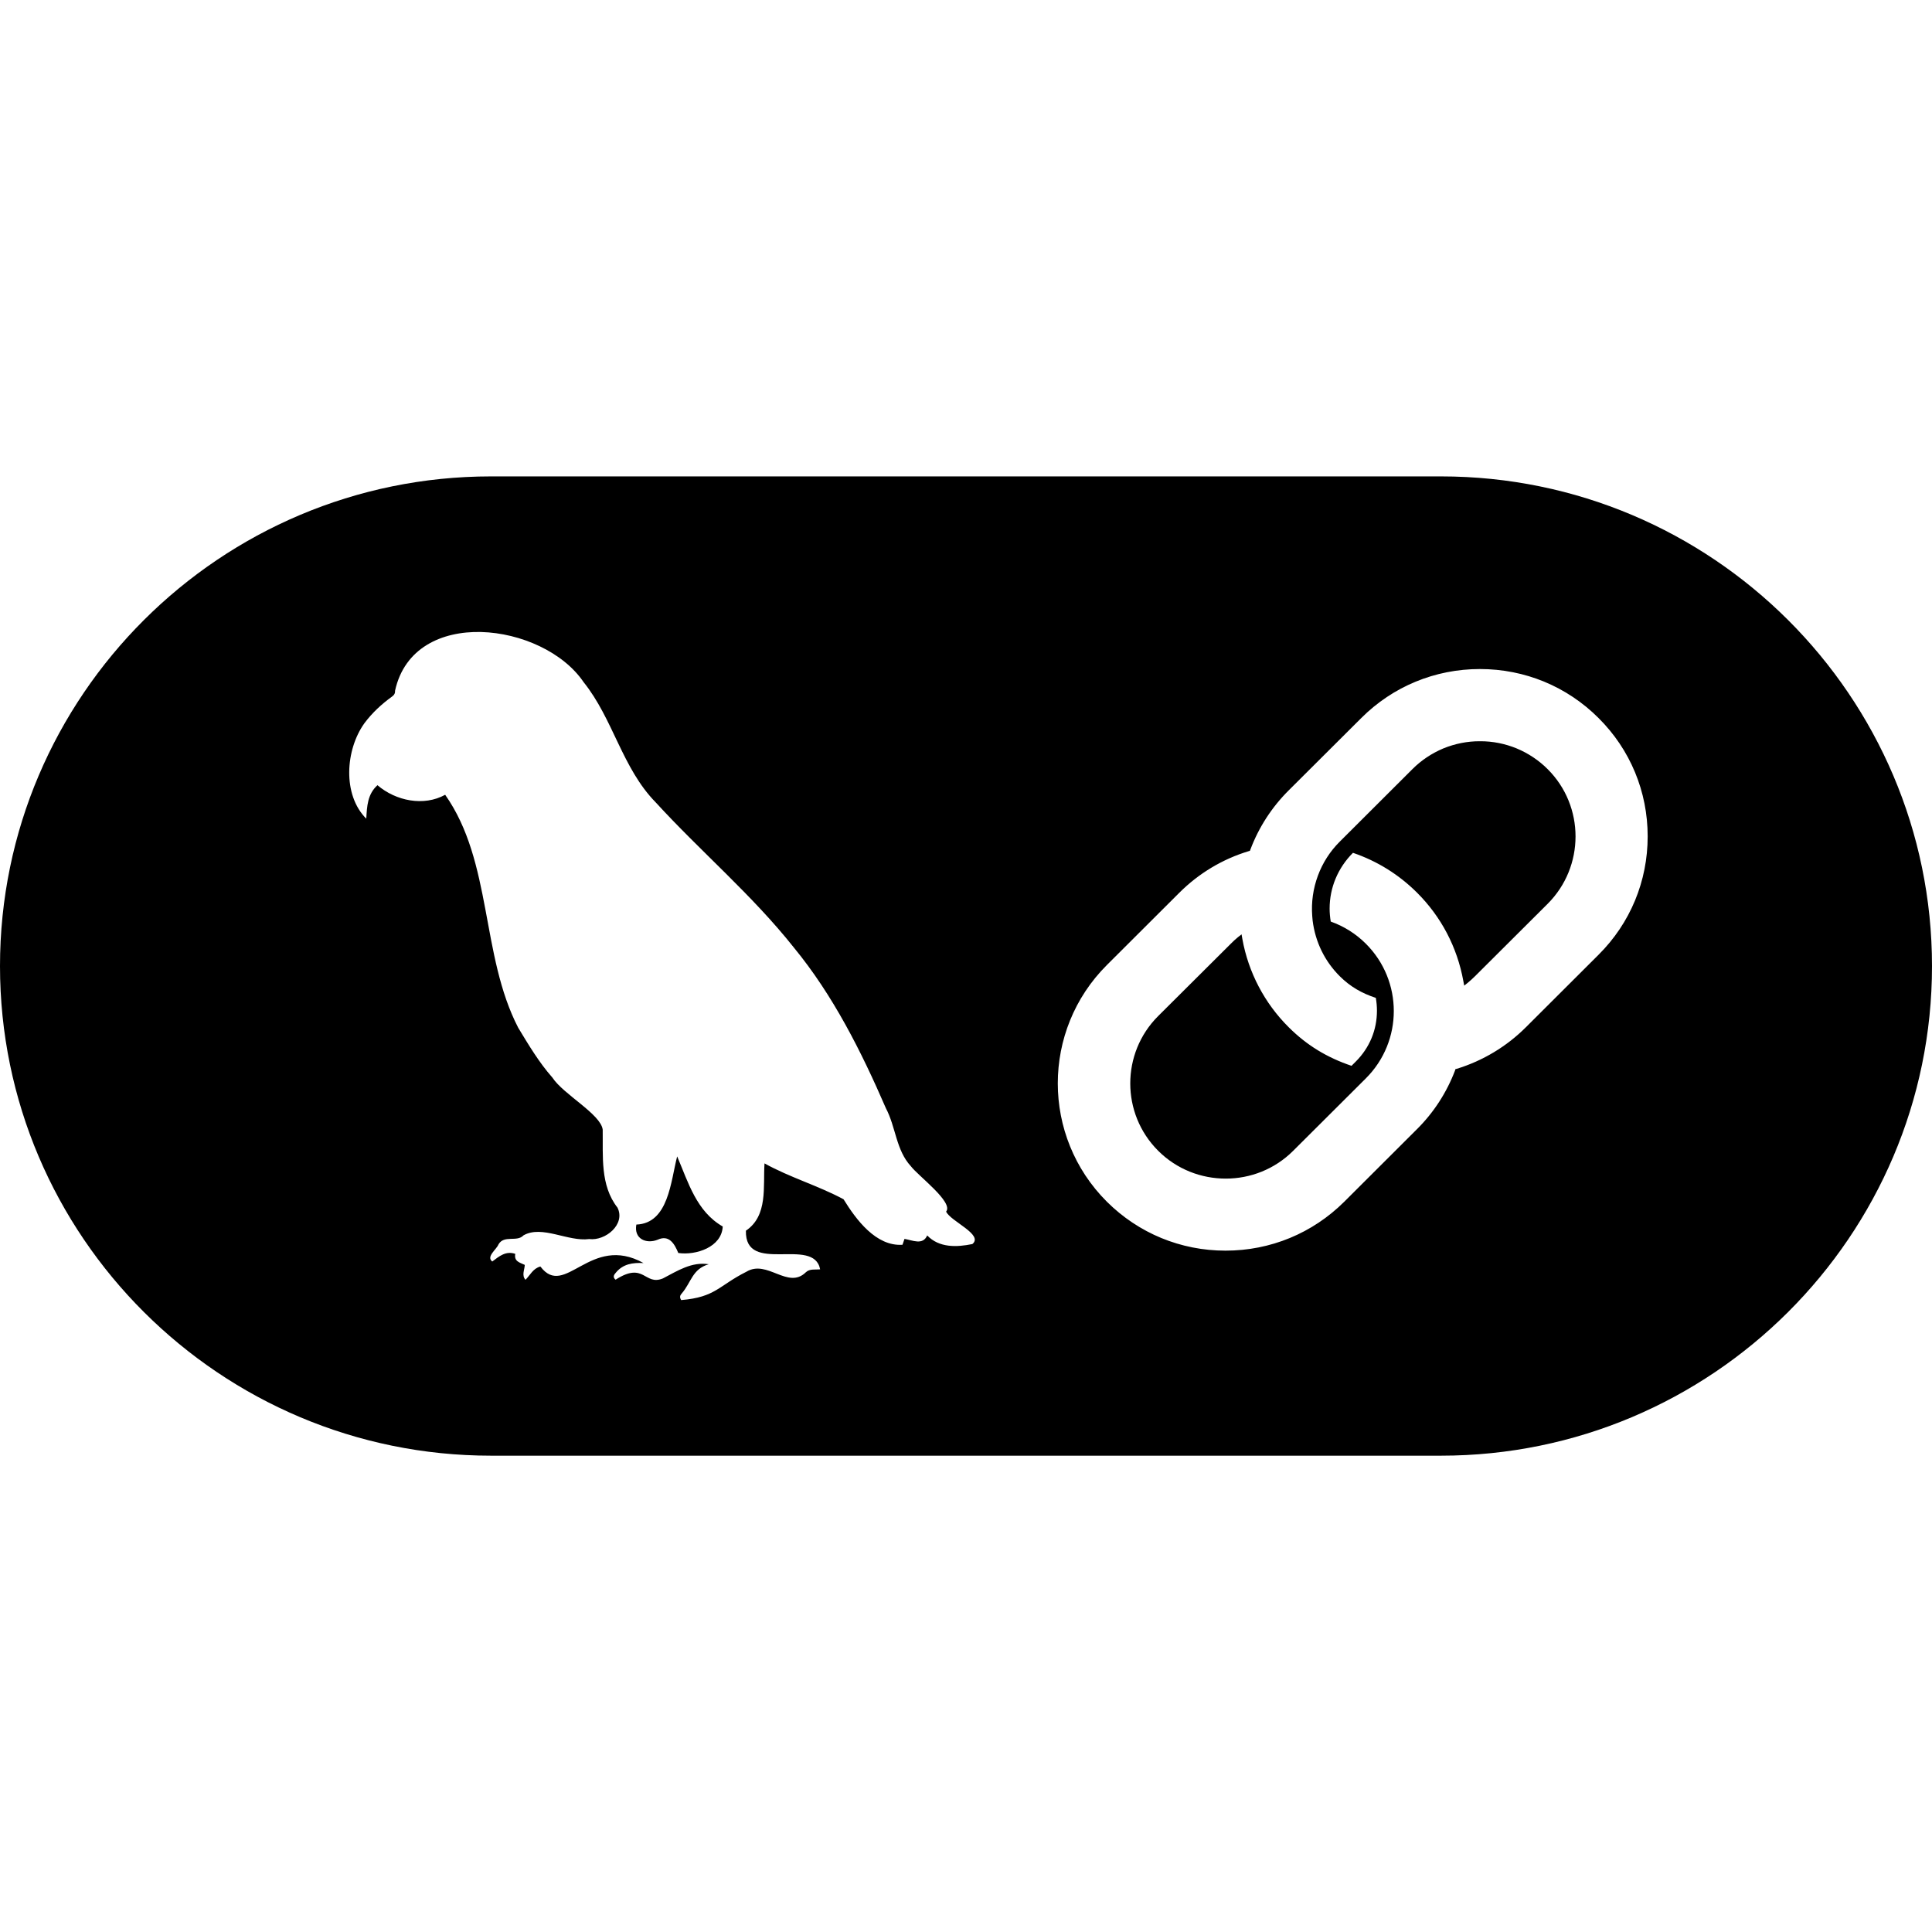
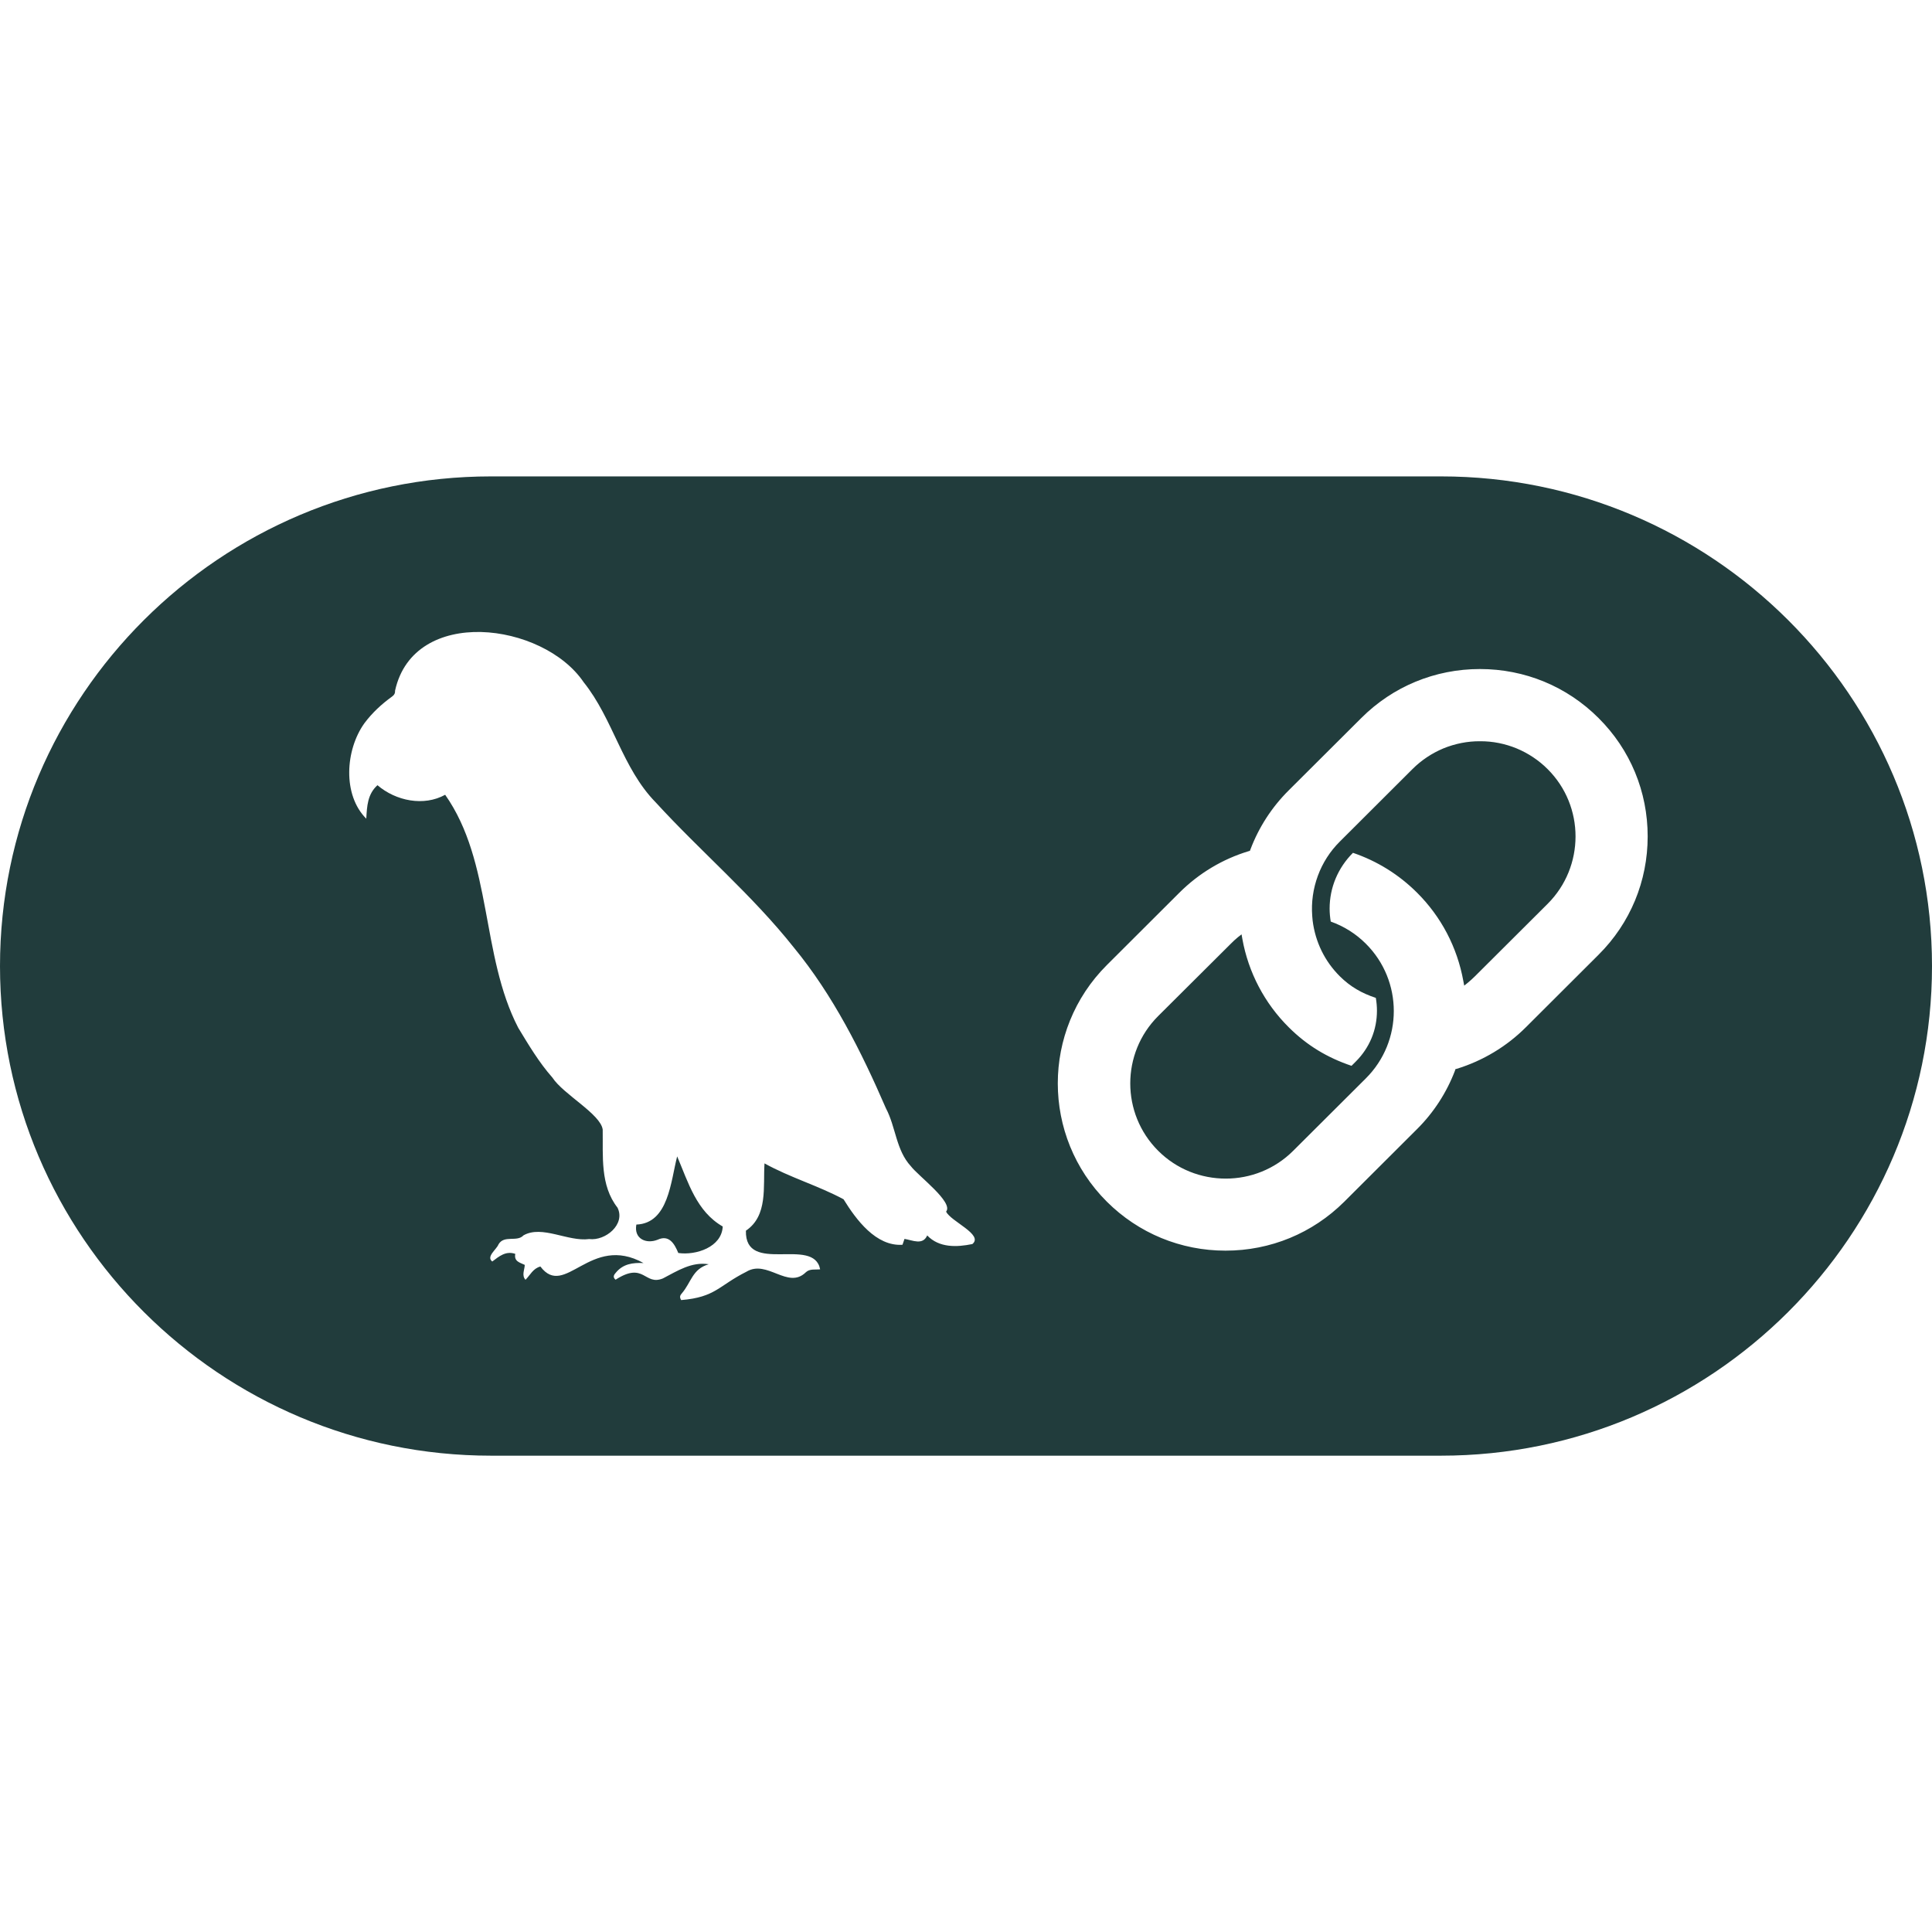
<svg xmlns="http://www.w3.org/2000/svg" width="24" height="24" viewBox="0 0 24 24" fill="none">
-   <path d="M6.099 5.918C2.736 5.918 0 8.647 0 12.001C0 15.354 2.736 18.083 6.099 18.083H17.901C21.264 18.083 24 15.354 24 12.001C24 8.647 21.264 5.918 17.901 5.918H6.099ZM5.977 7.851C6.47 7.864 6.997 8.101 7.25 8.474C7.618 8.933 7.728 9.541 8.145 9.967C8.705 10.579 9.344 11.118 9.861 11.77C10.35 12.365 10.7 13.063 11.005 13.767C11.129 14.001 11.13 14.287 11.315 14.487C11.405 14.607 11.849 14.935 11.753 15.051C11.808 15.172 12.223 15.337 12.079 15.454C11.885 15.494 11.666 15.502 11.518 15.347C11.463 15.473 11.335 15.406 11.236 15.39C11.227 15.414 11.219 15.439 11.211 15.463C10.882 15.485 10.635 15.151 10.479 14.898C10.168 14.73 9.814 14.628 9.497 14.452C9.478 14.742 9.542 15.101 9.266 15.288C9.252 15.844 10.109 15.353 10.188 15.768C10.127 15.775 10.059 15.758 10.01 15.805C9.787 16.023 9.53 15.641 9.272 15.798C8.925 15.972 8.891 16.114 8.462 16.15C8.439 16.114 8.448 16.091 8.468 16.069C8.589 15.929 8.598 15.765 8.804 15.705C8.592 15.671 8.414 15.788 8.235 15.881C8.003 15.976 8.005 15.666 7.647 15.897C7.608 15.865 7.627 15.835 7.649 15.811C7.74 15.7 7.859 15.684 7.994 15.69C7.331 15.321 7.019 16.14 6.713 15.733C6.621 15.757 6.586 15.84 6.528 15.898C6.478 15.843 6.516 15.777 6.519 15.713C6.459 15.684 6.383 15.671 6.401 15.576C6.284 15.536 6.202 15.605 6.115 15.671C6.036 15.61 6.168 15.522 6.192 15.459C6.262 15.337 6.422 15.434 6.503 15.346C6.734 15.215 7.055 15.427 7.319 15.392C7.522 15.417 7.773 15.209 7.671 15.002C7.454 14.725 7.492 14.363 7.487 14.032C7.461 13.839 6.997 13.594 6.862 13.386C6.696 13.198 6.567 12.981 6.438 12.768C5.971 11.867 6.118 10.709 5.53 9.873C5.264 10.02 4.918 9.95 4.689 9.754C4.565 9.866 4.559 10.014 4.55 10.17C4.253 9.874 4.29 9.314 4.527 8.984C4.624 8.854 4.74 8.747 4.87 8.653C4.899 8.632 4.909 8.611 4.908 8.578C5.025 8.051 5.484 7.839 5.977 7.851ZM18.384 8.311C18.942 8.311 19.465 8.527 19.858 8.92C20.252 9.312 20.468 9.834 20.468 10.39C20.468 10.946 20.252 11.468 19.858 11.86L18.956 12.76C18.716 13 18.421 13.177 18.097 13.277L18.08 13.281L18.075 13.298C17.971 13.572 17.809 13.822 17.601 14.028L16.699 14.928C16.305 15.32 15.782 15.536 15.224 15.536C14.667 15.536 14.144 15.32 13.75 14.928C12.937 14.117 12.937 12.799 13.75 11.988L14.652 11.088C14.892 10.849 15.186 10.672 15.51 10.574L15.527 10.569L15.533 10.553C15.637 10.277 15.799 10.027 16.008 9.819L16.91 8.92C17.303 8.527 17.827 8.311 18.384 8.311ZM18.384 9.208C18.229 9.207 18.075 9.238 17.93 9.297C17.787 9.357 17.656 9.444 17.546 9.554L16.644 10.454C16.523 10.574 16.43 10.719 16.371 10.879C16.312 11.039 16.288 11.209 16.301 11.379L16.306 11.436C16.339 11.701 16.456 11.941 16.644 12.128C16.774 12.257 16.917 12.339 17.091 12.396C17.1 12.449 17.105 12.502 17.105 12.555C17.105 12.672 17.083 12.788 17.038 12.896C16.993 13.004 16.927 13.102 16.844 13.185L16.789 13.24C16.487 13.138 16.236 12.987 16.009 12.761C15.709 12.463 15.508 12.08 15.433 11.664L15.423 11.607L15.377 11.643C15.347 11.668 15.317 11.695 15.29 11.723L14.387 12.622C13.925 13.083 13.925 13.834 14.387 14.295C14.618 14.526 14.922 14.641 15.227 14.641C15.531 14.641 15.834 14.526 16.065 14.295L16.967 13.396C17.43 12.935 17.43 12.184 16.967 11.723C16.844 11.6 16.695 11.506 16.531 11.448C16.522 11.395 16.517 11.341 16.517 11.287C16.517 11.028 16.619 10.782 16.807 10.594C17.109 10.697 17.377 10.864 17.603 11.089C17.904 11.389 18.102 11.768 18.178 12.186L18.189 12.244L18.235 12.207C18.265 12.182 18.295 12.155 18.323 12.127L19.225 11.228C19.687 10.767 19.688 10.015 19.225 9.554C19.115 9.444 18.984 9.357 18.84 9.297C18.696 9.238 18.542 9.207 18.386 9.208H18.384ZM8.412 14.365C8.332 14.672 8.306 15.197 7.905 15.212C7.872 15.39 8.028 15.457 8.17 15.4C8.311 15.335 8.379 15.45 8.426 15.565C8.644 15.597 8.966 15.493 8.978 15.236C8.653 15.049 8.552 14.694 8.412 14.365Z" fill="black" />
+   <path d="M6.099 5.918C2.736 5.918 0 8.647 0 12.001C0 15.354 2.736 18.083 6.099 18.083H17.901C21.264 18.083 24 15.354 24 12.001C24 8.647 21.264 5.918 17.901 5.918H6.099ZM5.977 7.851C6.47 7.864 6.997 8.101 7.25 8.474C7.618 8.933 7.728 9.541 8.145 9.967C8.705 10.579 9.344 11.118 9.861 11.77C10.35 12.365 10.7 13.063 11.005 13.767C11.129 14.001 11.13 14.287 11.315 14.487C11.405 14.607 11.849 14.935 11.753 15.051C11.808 15.172 12.223 15.337 12.079 15.454C11.885 15.494 11.666 15.502 11.518 15.347C11.463 15.473 11.335 15.406 11.236 15.39C11.227 15.414 11.219 15.439 11.211 15.463C10.882 15.485 10.635 15.151 10.479 14.898C10.168 14.73 9.814 14.628 9.497 14.452C9.478 14.742 9.542 15.101 9.266 15.288C9.252 15.844 10.109 15.353 10.188 15.768C10.127 15.775 10.059 15.758 10.01 15.805C9.787 16.023 9.53 15.641 9.272 15.798C8.925 15.972 8.891 16.114 8.462 16.15C8.439 16.114 8.448 16.091 8.468 16.069C8.589 15.929 8.598 15.765 8.804 15.705C8.592 15.671 8.414 15.788 8.235 15.881C8.003 15.976 8.005 15.666 7.647 15.897C7.608 15.865 7.627 15.835 7.649 15.811C7.74 15.7 7.859 15.684 7.994 15.69C7.331 15.321 7.019 16.14 6.713 15.733C6.621 15.757 6.586 15.84 6.528 15.898C6.478 15.843 6.516 15.777 6.519 15.713C6.459 15.684 6.383 15.671 6.401 15.576C6.284 15.536 6.202 15.605 6.115 15.671C6.036 15.61 6.168 15.522 6.192 15.459C6.262 15.337 6.422 15.434 6.503 15.346C6.734 15.215 7.055 15.427 7.319 15.392C7.522 15.417 7.773 15.209 7.671 15.002C7.454 14.725 7.492 14.363 7.487 14.032C7.461 13.839 6.997 13.594 6.862 13.386C6.696 13.198 6.567 12.981 6.438 12.768C5.971 11.867 6.118 10.709 5.53 9.873C5.264 10.02 4.918 9.95 4.689 9.754C4.565 9.866 4.559 10.014 4.55 10.17C4.253 9.874 4.29 9.314 4.527 8.984C4.624 8.854 4.74 8.747 4.87 8.653C4.899 8.632 4.909 8.611 4.908 8.578C5.025 8.051 5.484 7.839 5.977 7.851ZM18.384 8.311C18.942 8.311 19.465 8.527 19.858 8.92C20.252 9.312 20.468 9.834 20.468 10.39C20.468 10.946 20.252 11.468 19.858 11.86L18.956 12.76C18.716 13 18.421 13.177 18.097 13.277L18.08 13.281L18.075 13.298C17.971 13.572 17.809 13.822 17.601 14.028L16.699 14.928C16.305 15.32 15.782 15.536 15.224 15.536C14.667 15.536 14.144 15.32 13.75 14.928C12.937 14.117 12.937 12.799 13.75 11.988L14.652 11.088C14.892 10.849 15.186 10.672 15.51 10.574L15.527 10.569L15.533 10.553C15.637 10.277 15.799 10.027 16.008 9.819L16.91 8.92C17.303 8.527 17.827 8.311 18.384 8.311ZM18.384 9.208C18.229 9.207 18.075 9.238 17.93 9.297C17.787 9.357 17.656 9.444 17.546 9.554L16.644 10.454C16.523 10.574 16.43 10.719 16.371 10.879C16.312 11.039 16.288 11.209 16.301 11.379L16.306 11.436C16.339 11.701 16.456 11.941 16.644 12.128C16.774 12.257 16.917 12.339 17.091 12.396C17.1 12.449 17.105 12.502 17.105 12.555C17.105 12.672 17.083 12.788 17.038 12.896C16.993 13.004 16.927 13.102 16.844 13.185L16.789 13.24C16.487 13.138 16.236 12.987 16.009 12.761C15.709 12.463 15.508 12.08 15.433 11.664L15.423 11.607L15.377 11.643C15.347 11.668 15.317 11.695 15.29 11.723L14.387 12.622C13.925 13.083 13.925 13.834 14.387 14.295C14.618 14.526 14.922 14.641 15.227 14.641C15.531 14.641 15.834 14.526 16.065 14.295L16.967 13.396C17.43 12.935 17.43 12.184 16.967 11.723C16.844 11.6 16.695 11.506 16.531 11.448C16.522 11.395 16.517 11.341 16.517 11.287C16.517 11.028 16.619 10.782 16.807 10.594C17.109 10.697 17.377 10.864 17.603 11.089C17.904 11.389 18.102 11.768 18.178 12.186L18.189 12.244L18.235 12.207C18.265 12.182 18.295 12.155 18.323 12.127L19.225 11.228C19.687 10.767 19.688 10.015 19.225 9.554C19.115 9.444 18.984 9.357 18.84 9.297C18.696 9.238 18.542 9.207 18.386 9.208H18.384ZM8.412 14.365C8.332 14.672 8.306 15.197 7.905 15.212C7.872 15.39 8.028 15.457 8.17 15.4C8.311 15.335 8.379 15.45 8.426 15.565C8.644 15.597 8.966 15.493 8.978 15.236C8.653 15.049 8.552 14.694 8.412 14.365Z" fill="#213C3C" />
</svg>
